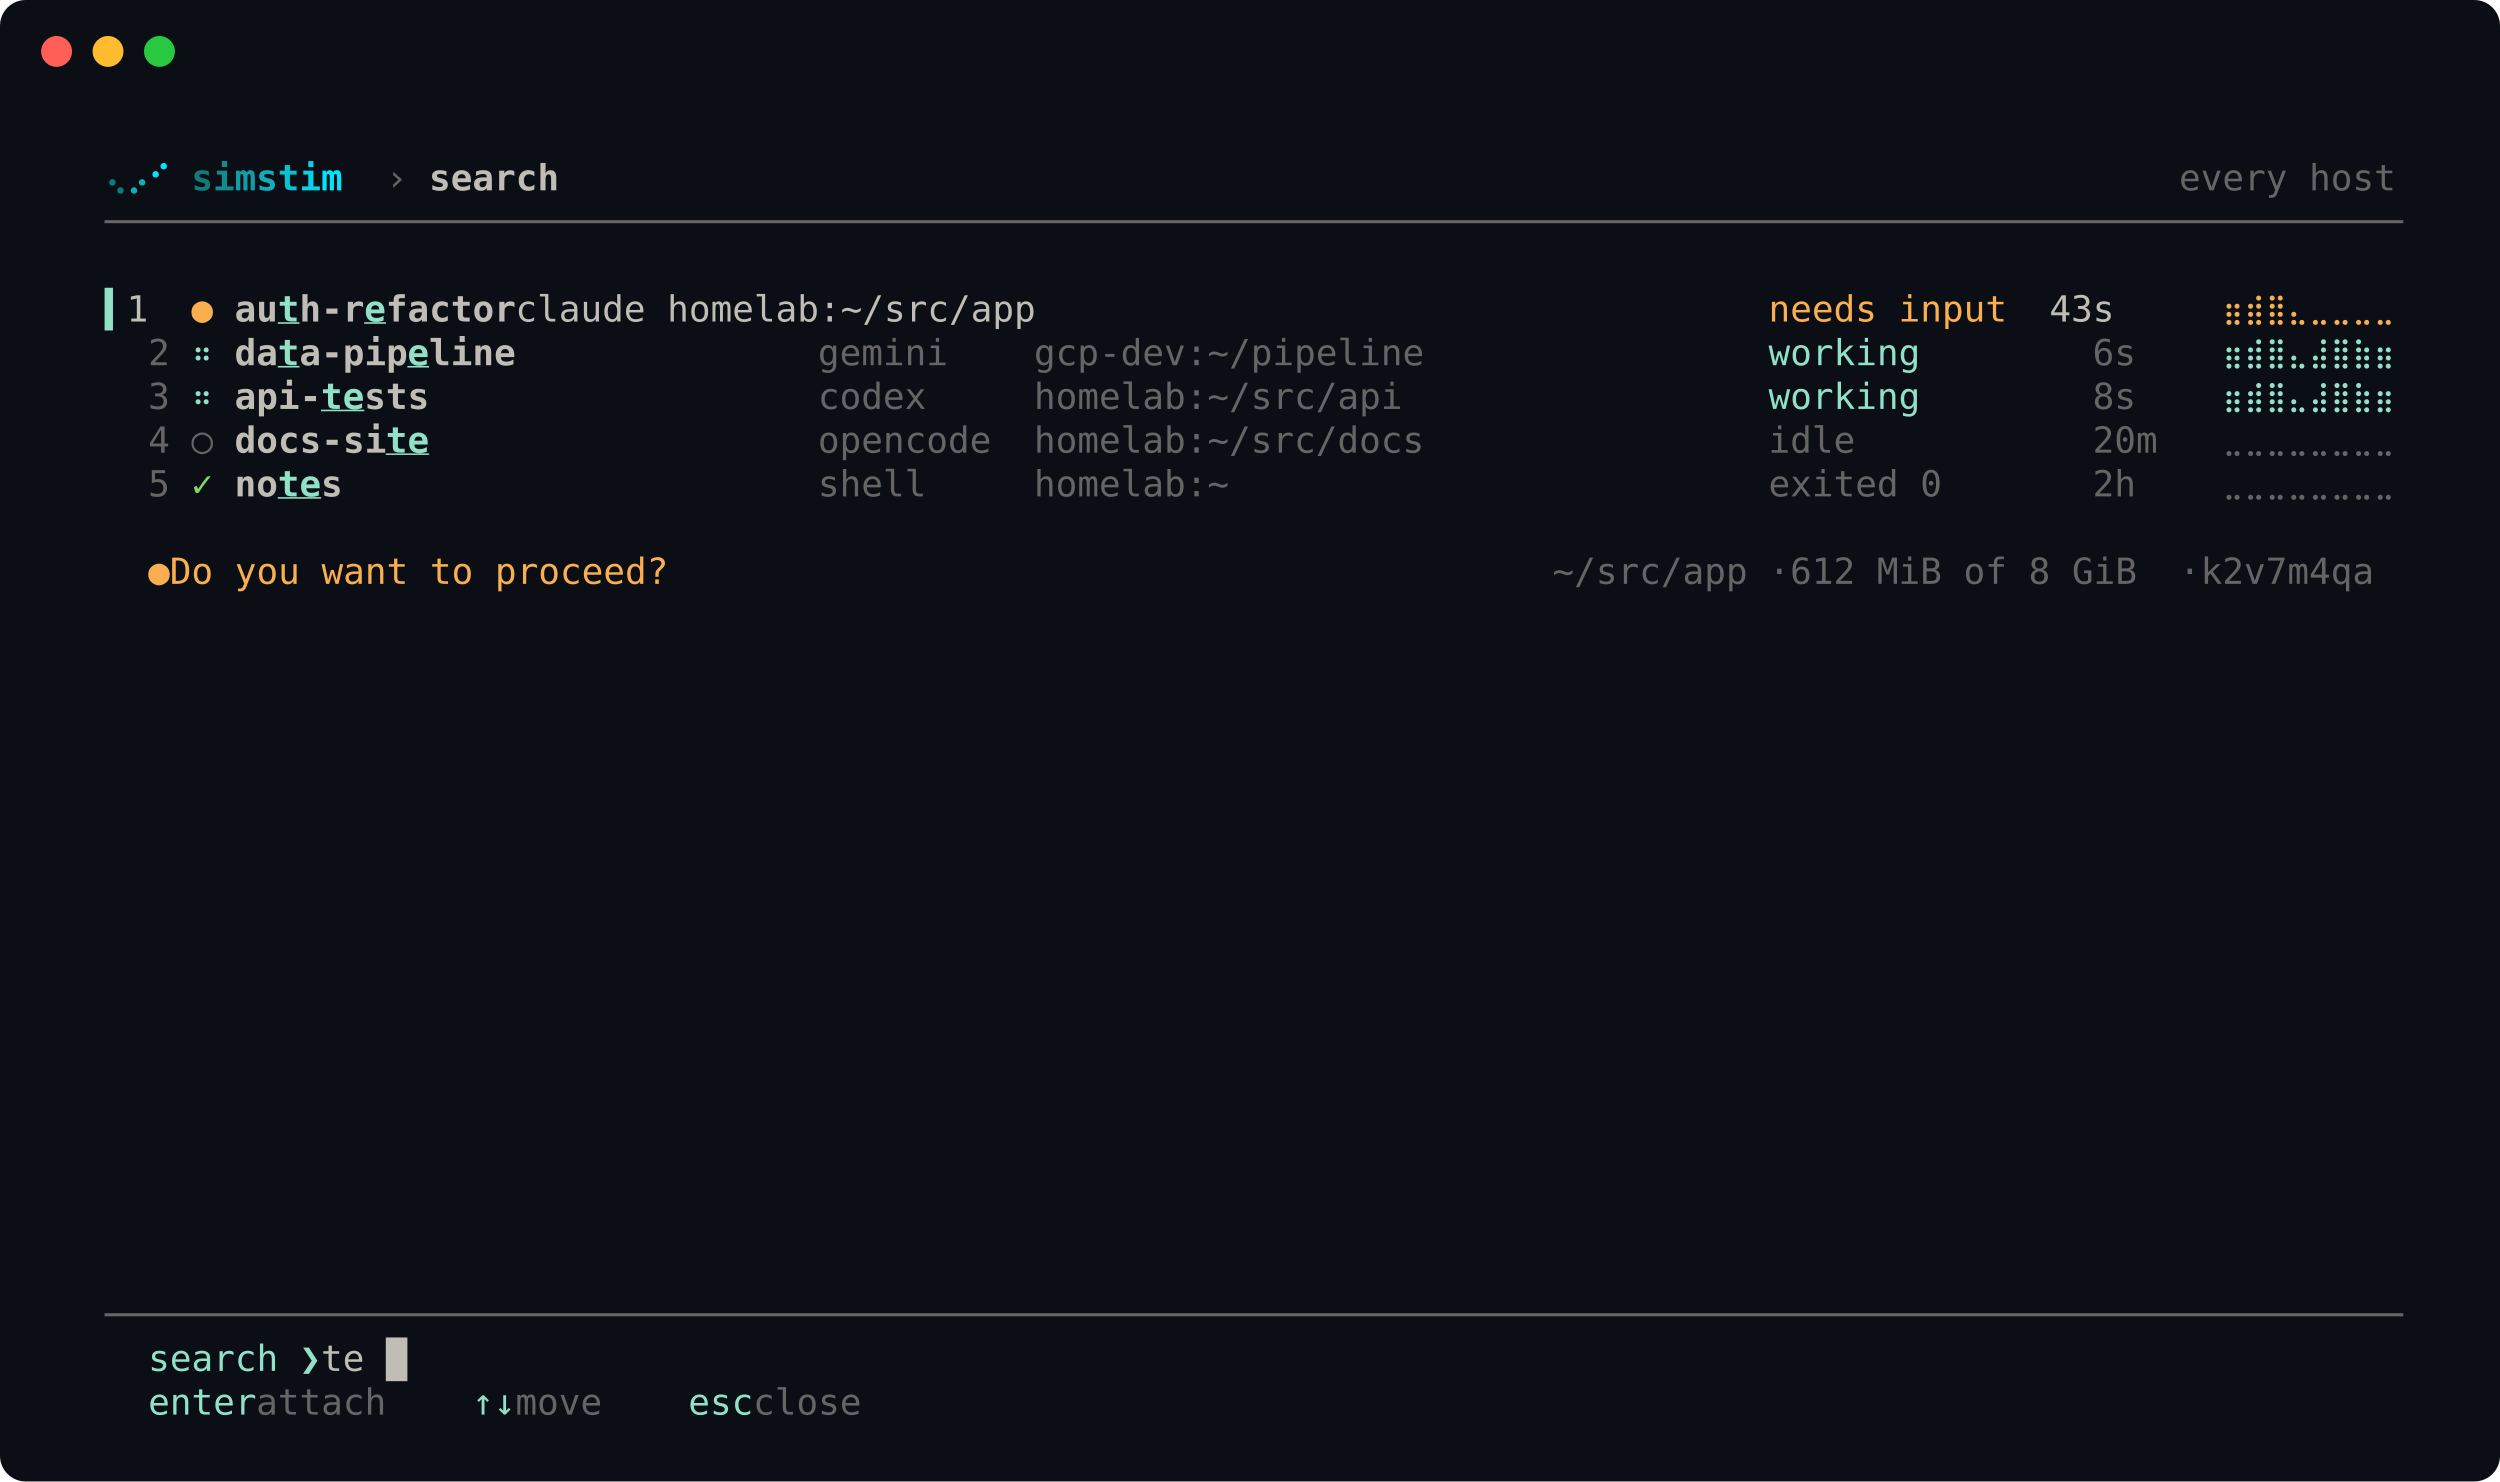
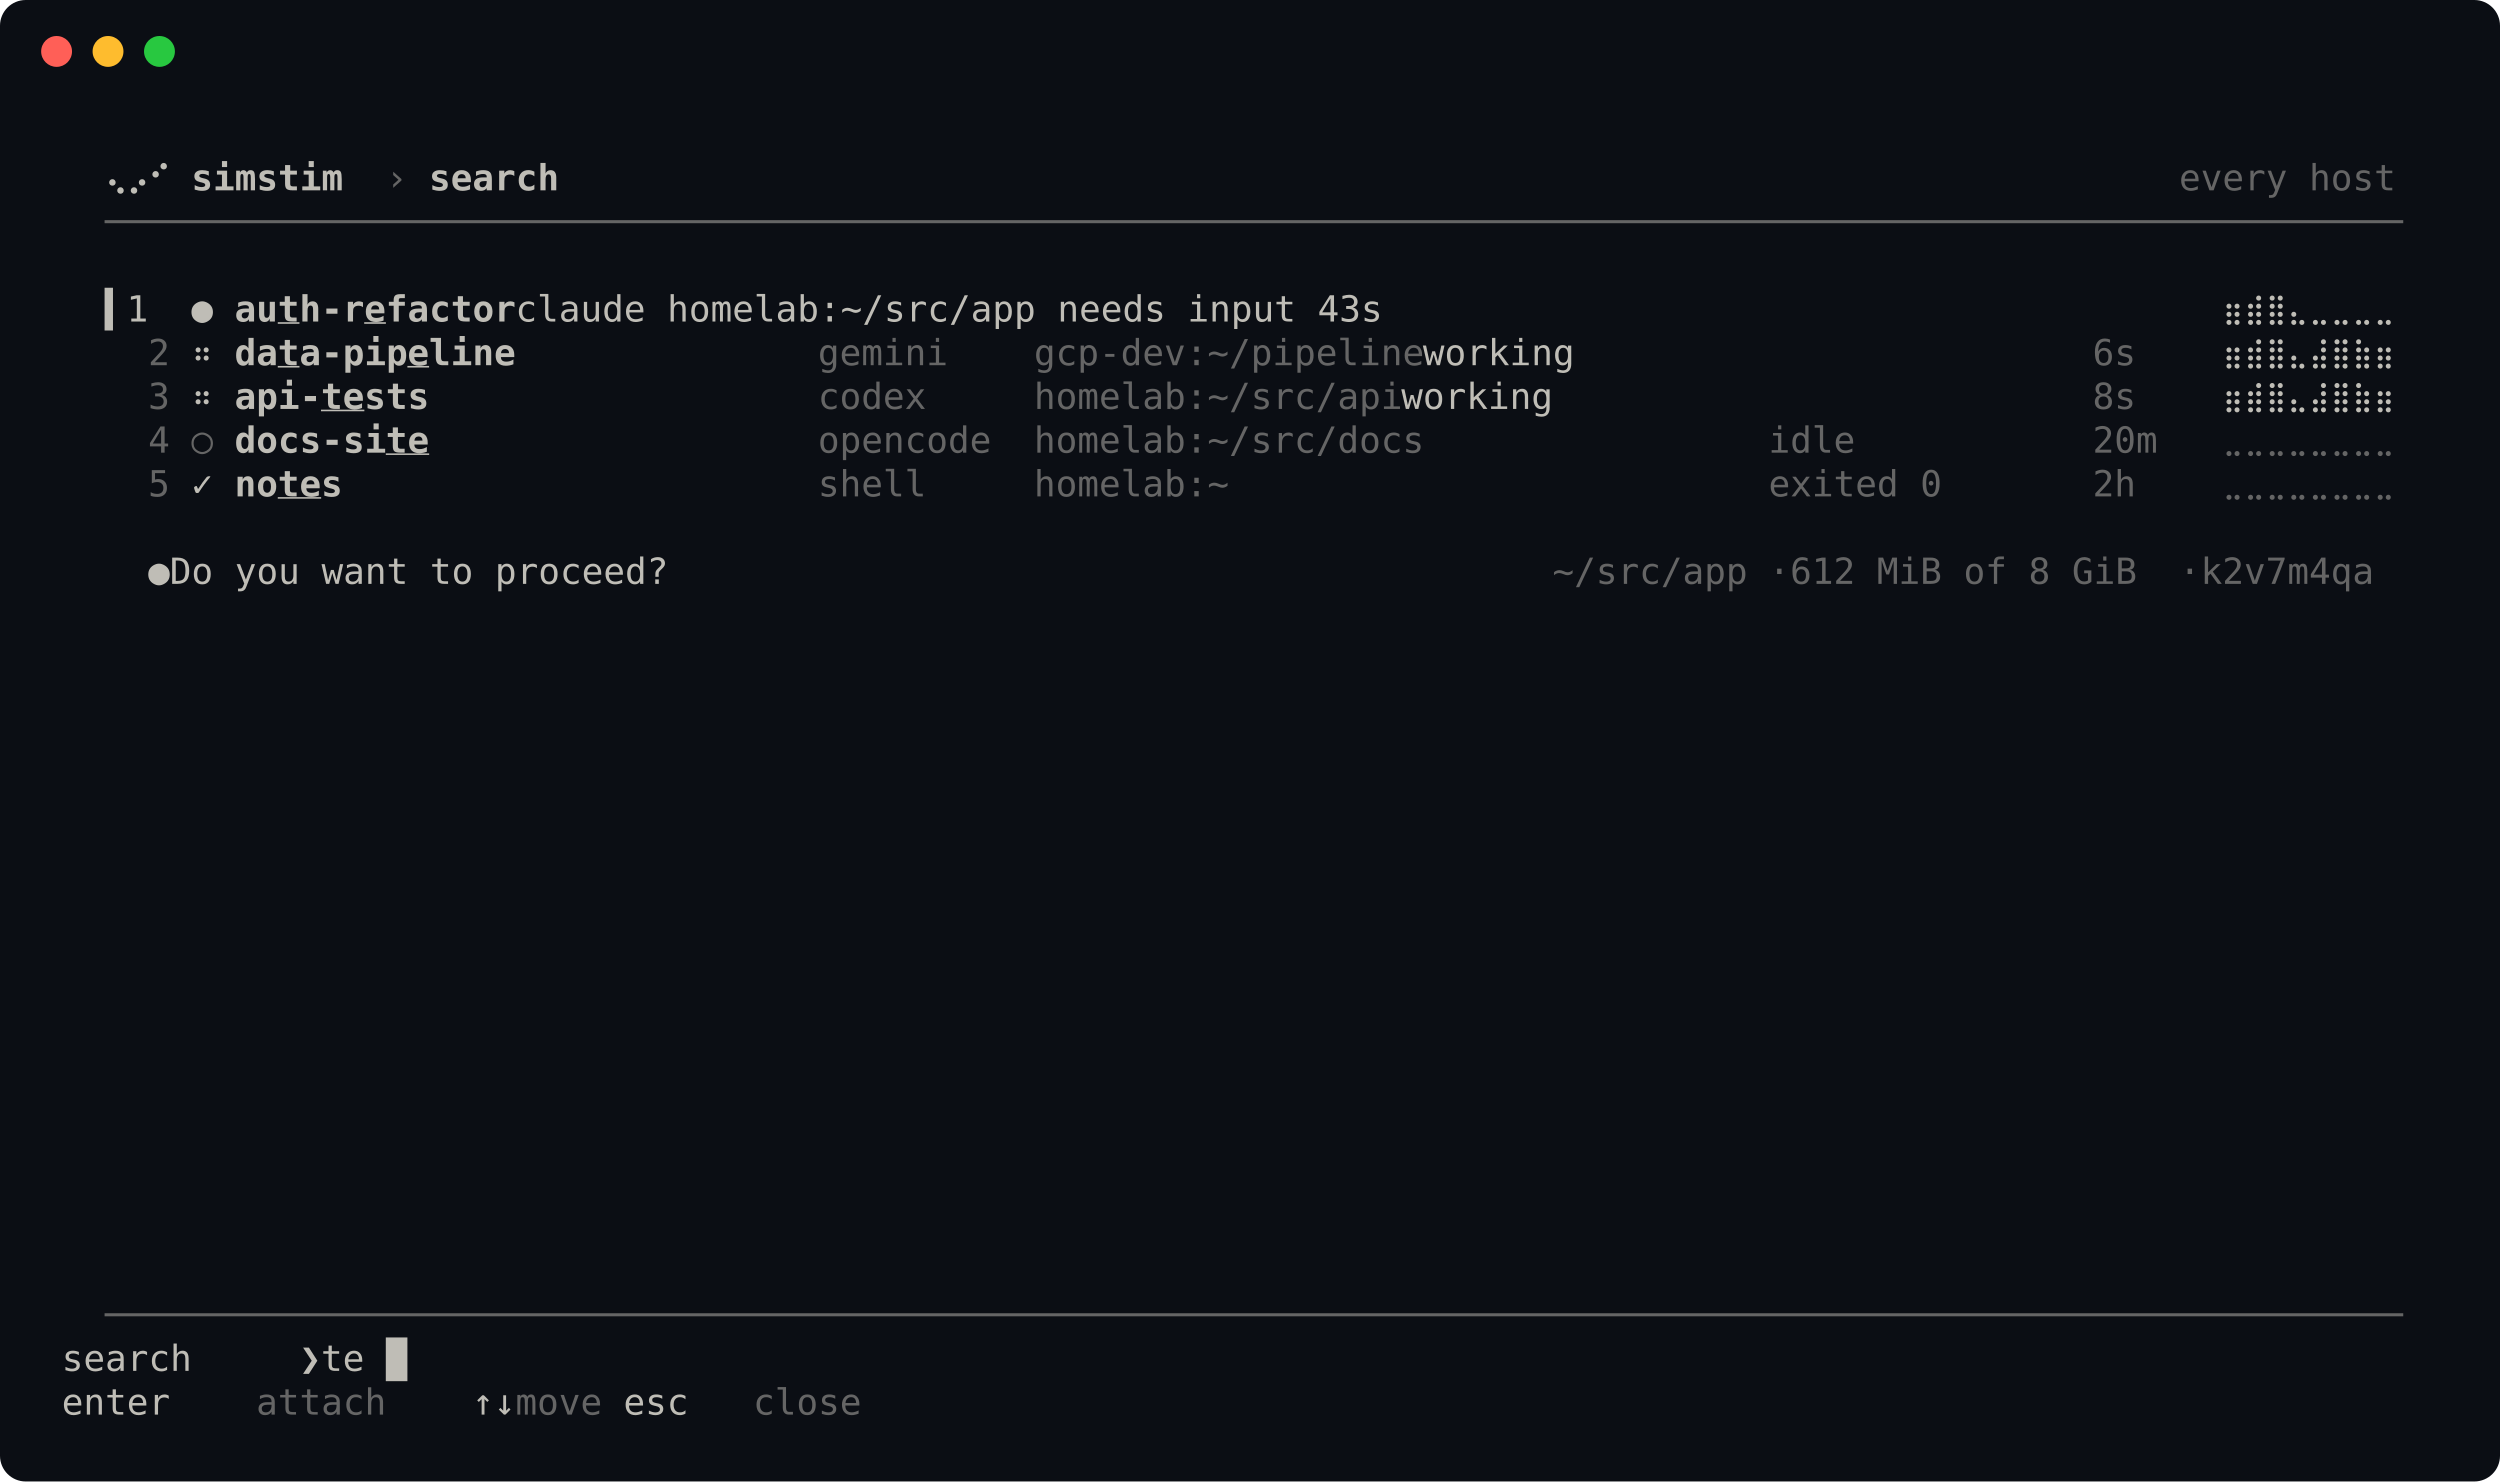
<svg xmlns="http://www.w3.org/2000/svg" width="972" height="576" viewBox="0 0 972 576">
  <style>text{font-family:"JetBrains Mono","SF Mono",Menlo,Consolas,"DejaVu Sans Mono",monospace;font-size:14px;white-space:pre}</style>
  <rect width="972" height="576" rx="10" fill="#0B0E14" />
  <circle cx="22" cy="20" r="6" fill="#FF5F57" />
  <circle cx="42" cy="20" r="6" fill="#FEBC2E" />
  <circle cx="62" cy="20" r="6" fill="#28C840" />
-   <text x="40.8" y="74.0" textLength="8.4" fill="#0E7C7B" font-weight="bold">⢄</text>
-   <text x="49.2" y="74.0" textLength="8.4" fill="#0EAFBB" font-weight="bold">⡠</text>
-   <text x="57.6" y="74.0" textLength="8.4" fill="#00E5FF" font-weight="bold">⠊</text>
-   <text x="74.4" y="74.0" textLength="8.4" fill="#0E7C7B" font-weight="bold">s</text>
-   <text x="82.8" y="74.0" textLength="8.4" fill="#0E8D90" font-weight="bold">i</text>
-   <text x="91.2" y="74.0" textLength="8.4" fill="#0F9EA5" font-weight="bold">m</text>
-   <text x="99.6" y="74.0" textLength="8.4" fill="#0EAFBB" font-weight="bold">s</text>
-   <text x="108.0" y="74.0" textLength="8.4" fill="#0BC1D1" font-weight="bold">t</text>
-   <text x="116.4" y="74.0" textLength="8.4" fill="#06D3E8" font-weight="bold">i</text>
-   <text x="124.8" y="74.0" textLength="8.4" fill="#00E5FF" font-weight="bold">m</text>
+   <text x="40.8" y="74.0" textLength="8.4" fill="#BFBDB6" font-weight="bold">⢄</text>
+   <text x="49.2" y="74.0" textLength="8.4" fill="#BFBDB6" font-weight="bold">⡠</text>
+   <text x="57.6" y="74.0" textLength="8.4" fill="#BFBDB6" font-weight="bold">⠊</text>
+   <text x="74.4" y="74.0" textLength="58.8" fill="#BFBDB6" font-weight="bold">simstim</text>
  <text x="150.0" y="74.0" textLength="8.4" fill="#656565">›</text>
  <text x="166.8" y="74.0" textLength="50.4" fill="#BFBDB6" font-weight="bold">search</text>
  <text x="847.2" y="74.0" textLength="84.0" fill="#656565">every host</text>
  <text x="40.8" y="91.0" textLength="890.4" fill="#656565">──────────────────────────────────────────────────────────────────────────────────────────────────────────</text>
-   <text x="40.8" y="125.0" textLength="8.4" fill="#90E1C6">▍</text>
+   <text x="40.8" y="125.0" textLength="8.4" fill="#BFBDB6">▍</text>
  <text x="49.2" y="125.0" textLength="25.2" fill="#BFBDB6"> 1 </text>
-   <text x="74.4" y="125.0" textLength="8.4" fill="#F9AF4F">●</text>
+   <text x="74.4" y="125.0" textLength="8.4" fill="#BFBDB6">●</text>
  <text x="91.2" y="125.0" textLength="16.8" fill="#BFBDB6" font-weight="bold">au</text>
-   <text x="108.0" y="125.0" textLength="8.4" fill="#90E1C6" font-weight="bold" text-decoration="underline">t</text>
+   <text x="108.0" y="125.0" textLength="8.4" fill="#BFBDB6" font-weight="bold" text-decoration="underline">t</text>
  <text x="116.4" y="125.0" textLength="25.2" fill="#BFBDB6" font-weight="bold">h-r</text>
-   <text x="141.6" y="125.0" textLength="8.4" fill="#90E1C6" font-weight="bold" text-decoration="underline">e</text>
+   <text x="141.6" y="125.0" textLength="8.4" fill="#BFBDB6" font-weight="bold" text-decoration="underline">e</text>
  <text x="150.0" y="125.0" textLength="50.4" fill="#BFBDB6" font-weight="bold">factor</text>
-   <text x="200.4" y="125.0" textLength="487.2" fill="#BFBDB6">              claude    homelab:~/src/app                 </text>
-   <text x="687.6" y="125.0" textLength="109.2" fill="#F9AF4F">needs input  </text>
-   <text x="796.8" y="125.0" textLength="67.2" fill="#BFBDB6">   43s  </text>
-   <text x="864.0" y="125.0" textLength="8.4" fill="#F9AF4F">⣶</text>
-   <text x="872.4" y="125.0" textLength="8.4" fill="#F9AF4F">⣾</text>
-   <text x="880.8" y="125.0" textLength="8.4" fill="#F9AF4F">⣿</text>
-   <text x="889.2" y="125.0" textLength="8.4" fill="#F9AF4F">⣄</text>
-   <text x="897.6" y="125.0" textLength="8.4" fill="#F9AF4F">⣀</text>
-   <text x="906.0" y="125.0" textLength="8.4" fill="#F9AF4F">⣀</text>
-   <text x="914.4" y="125.0" textLength="8.4" fill="#F9AF4F">⣀</text>
-   <text x="922.8" y="125.0" textLength="8.4" fill="#F9AF4F">⣀</text>
+   <text x="200.4" y="125.0" textLength="663.6" fill="#BFBDB6">              claude    homelab:~/src/app                 needs input     43s  </text>
+   <text x="864.0" y="125.0" textLength="8.4" fill="#BFBDB6">⣶</text>
+   <text x="872.4" y="125.0" textLength="8.4" fill="#BFBDB6">⣾</text>
+   <text x="880.8" y="125.0" textLength="8.4" fill="#BFBDB6">⣿</text>
+   <text x="889.2" y="125.0" textLength="8.4" fill="#BFBDB6">⣄</text>
+   <text x="897.6" y="125.0" textLength="8.4" fill="#BFBDB6">⣀</text>
+   <text x="906.0" y="125.0" textLength="8.4" fill="#BFBDB6">⣀</text>
+   <text x="914.4" y="125.0" textLength="8.4" fill="#BFBDB6">⣀</text>
+   <text x="922.8" y="125.0" textLength="8.4" fill="#BFBDB6">⣀</text>
  <text x="57.6" y="142.0" textLength="8.4" fill="#656565">2</text>
-   <text x="74.4" y="142.0" textLength="8.4" fill="#90E1C6">⠶</text>
+   <text x="74.4" y="142.0" textLength="8.4" fill="#BFBDB6">⠶</text>
  <text x="91.2" y="142.0" textLength="16.8" fill="#BFBDB6" font-weight="bold">da</text>
-   <text x="108.0" y="142.0" textLength="8.4" fill="#90E1C6" font-weight="bold" text-decoration="underline">t</text>
+   <text x="108.0" y="142.0" textLength="8.4" fill="#BFBDB6" font-weight="bold" text-decoration="underline">t</text>
  <text x="116.4" y="142.0" textLength="42.0" fill="#BFBDB6" font-weight="bold">a-pip</text>
-   <text x="158.4" y="142.0" textLength="8.4" fill="#90E1C6" font-weight="bold" text-decoration="underline">e</text>
+   <text x="158.4" y="142.0" textLength="8.4" fill="#BFBDB6" font-weight="bold" text-decoration="underline">e</text>
  <text x="166.8" y="142.0" textLength="33.6" fill="#BFBDB6" font-weight="bold">line</text>
  <text x="318.0" y="142.0" textLength="67.2" fill="#656565">gemini  </text>
  <text x="402.0" y="142.0" textLength="151.2" fill="#656565">gcp-dev:~/pipeline</text>
-   <text x="687.6" y="142.0" textLength="109.2" fill="#90E1C6">working      </text>
+   <text x="553.2" y="142.0" textLength="260.4" fill="#BFBDB6">                working        </text>
  <text x="813.6" y="142.0" textLength="33.6" fill="#656565">  6s</text>
-   <text x="864.0" y="142.0" textLength="8.4" fill="#90E1C6">⣶</text>
-   <text x="872.4" y="142.0" textLength="8.4" fill="#90E1C6">⣾</text>
-   <text x="880.8" y="142.0" textLength="8.4" fill="#90E1C6">⣿</text>
-   <text x="889.2" y="142.0" textLength="8.4" fill="#90E1C6">⣄</text>
-   <text x="897.6" y="142.0" textLength="8.4" fill="#90E1C6">⣼</text>
-   <text x="906.0" y="142.0" textLength="8.4" fill="#90E1C6">⣿</text>
-   <text x="914.4" y="142.0" textLength="8.4" fill="#90E1C6">⣷</text>
-   <text x="922.8" y="142.0" textLength="8.4" fill="#90E1C6">⣶</text>
+   <text x="864.0" y="142.0" textLength="8.4" fill="#BFBDB6">⣶</text>
+   <text x="872.4" y="142.0" textLength="8.4" fill="#BFBDB6">⣾</text>
+   <text x="880.8" y="142.0" textLength="8.4" fill="#BFBDB6">⣿</text>
+   <text x="889.2" y="142.0" textLength="8.4" fill="#BFBDB6">⣄</text>
+   <text x="897.6" y="142.0" textLength="8.4" fill="#BFBDB6">⣼</text>
+   <text x="906.0" y="142.0" textLength="8.4" fill="#BFBDB6">⣿</text>
+   <text x="914.4" y="142.0" textLength="8.4" fill="#BFBDB6">⣷</text>
+   <text x="922.8" y="142.0" textLength="8.4" fill="#BFBDB6">⣶</text>
  <text x="57.6" y="159.0" textLength="8.4" fill="#656565">3</text>
-   <text x="74.4" y="159.0" textLength="8.4" fill="#90E1C6">⠶</text>
+   <text x="74.4" y="159.0" textLength="8.4" fill="#BFBDB6">⠶</text>
  <text x="91.2" y="159.0" textLength="33.6" fill="#BFBDB6" font-weight="bold">api-</text>
-   <text x="124.8" y="159.0" textLength="16.8" fill="#90E1C6" font-weight="bold" text-decoration="underline">te</text>
+   <text x="124.8" y="159.0" textLength="16.8" fill="#BFBDB6" font-weight="bold" text-decoration="underline">te</text>
  <text x="141.6" y="159.0" textLength="25.2" fill="#BFBDB6" font-weight="bold">sts</text>
  <text x="318.0" y="159.0" textLength="67.2" fill="#656565">codex   </text>
  <text x="402.0" y="159.0" textLength="142.8" fill="#656565">homelab:~/src/api</text>
-   <text x="687.6" y="159.0" textLength="109.2" fill="#90E1C6">working      </text>
+   <text x="544.8" y="159.0" textLength="268.8" fill="#BFBDB6">                 working        </text>
  <text x="813.6" y="159.0" textLength="33.6" fill="#656565">  8s</text>
-   <text x="864.0" y="159.0" textLength="8.4" fill="#90E1C6">⣶</text>
-   <text x="872.4" y="159.0" textLength="8.4" fill="#90E1C6">⣾</text>
-   <text x="880.8" y="159.0" textLength="8.4" fill="#90E1C6">⣿</text>
-   <text x="889.2" y="159.0" textLength="8.4" fill="#90E1C6">⣄</text>
-   <text x="897.6" y="159.0" textLength="8.4" fill="#90E1C6">⣼</text>
-   <text x="906.0" y="159.0" textLength="8.4" fill="#90E1C6">⣿</text>
-   <text x="914.4" y="159.0" textLength="8.4" fill="#90E1C6">⣷</text>
-   <text x="922.8" y="159.0" textLength="8.4" fill="#90E1C6">⣶</text>
+   <text x="864.0" y="159.0" textLength="8.4" fill="#BFBDB6">⣶</text>
+   <text x="872.4" y="159.0" textLength="8.4" fill="#BFBDB6">⣾</text>
+   <text x="880.8" y="159.0" textLength="8.4" fill="#BFBDB6">⣿</text>
+   <text x="889.2" y="159.0" textLength="8.4" fill="#BFBDB6">⣄</text>
+   <text x="897.6" y="159.0" textLength="8.4" fill="#BFBDB6">⣼</text>
+   <text x="906.0" y="159.0" textLength="8.4" fill="#BFBDB6">⣿</text>
+   <text x="914.4" y="159.0" textLength="8.4" fill="#BFBDB6">⣷</text>
+   <text x="922.8" y="159.0" textLength="8.4" fill="#BFBDB6">⣶</text>
  <text x="57.6" y="176.0" textLength="8.4" fill="#656565">4</text>
  <text x="74.4" y="176.0" textLength="8.4" fill="#656565">○</text>
  <text x="91.2" y="176.0" textLength="58.8" fill="#BFBDB6" font-weight="bold">docs-si</text>
-   <text x="150.0" y="176.0" textLength="16.8" fill="#90E1C6" font-weight="bold" text-decoration="underline">te</text>
+   <text x="150.0" y="176.0" textLength="16.8" fill="#BFBDB6" font-weight="bold" text-decoration="underline">te</text>
  <text x="318.0" y="176.0" textLength="67.2" fill="#656565">opencode</text>
  <text x="402.0" y="176.0" textLength="151.2" fill="#656565">homelab:~/src/docs</text>
  <text x="687.6" y="176.0" textLength="109.2" fill="#656565">idle         </text>
  <text x="813.6" y="176.0" textLength="33.6" fill="#656565"> 20m</text>
  <text x="864.0" y="176.0" textLength="8.4" fill="#656565">⣀</text>
  <text x="872.4" y="176.0" textLength="8.4" fill="#656565">⣀</text>
  <text x="880.8" y="176.0" textLength="8.4" fill="#656565">⣀</text>
  <text x="889.2" y="176.0" textLength="8.4" fill="#656565">⣀</text>
  <text x="897.6" y="176.0" textLength="8.4" fill="#656565">⣀</text>
  <text x="906.0" y="176.0" textLength="8.4" fill="#656565">⣀</text>
  <text x="914.4" y="176.0" textLength="8.4" fill="#656565">⣀</text>
  <text x="922.8" y="176.0" textLength="8.4" fill="#656565">⣀</text>
  <text x="57.6" y="193.0" textLength="8.4" fill="#656565">5</text>
-   <text x="74.4" y="193.0" textLength="8.4" fill="#7FD962">✓</text>
+   <text x="74.4" y="193.0" textLength="8.4" fill="#BFBDB6">✓</text>
  <text x="91.2" y="193.0" textLength="16.8" fill="#BFBDB6" font-weight="bold">no</text>
-   <text x="108.0" y="193.0" textLength="16.8" fill="#90E1C6" font-weight="bold" text-decoration="underline">te</text>
+   <text x="108.0" y="193.0" textLength="16.8" fill="#BFBDB6" font-weight="bold" text-decoration="underline">te</text>
  <text x="124.8" y="193.0" textLength="8.4" fill="#BFBDB6" font-weight="bold">s</text>
  <text x="318.0" y="193.0" textLength="67.2" fill="#656565">shell   </text>
  <text x="402.0" y="193.0" textLength="75.6" fill="#656565">homelab:~</text>
  <text x="687.6" y="193.0" textLength="109.2" fill="#656565">exited 0     </text>
  <text x="813.6" y="193.0" textLength="33.6" fill="#656565">  2h</text>
  <text x="864.0" y="193.0" textLength="8.4" fill="#656565">⣀</text>
  <text x="872.4" y="193.0" textLength="8.4" fill="#656565">⣀</text>
  <text x="880.8" y="193.0" textLength="8.4" fill="#656565">⣀</text>
  <text x="889.2" y="193.0" textLength="8.4" fill="#656565">⣀</text>
  <text x="897.6" y="193.0" textLength="8.4" fill="#656565">⣀</text>
  <text x="906.0" y="193.0" textLength="8.4" fill="#656565">⣀</text>
  <text x="914.4" y="193.0" textLength="8.4" fill="#656565">⣀</text>
  <text x="922.8" y="193.0" textLength="8.4" fill="#656565">⣀</text>
-   <text x="57.6" y="227.0" textLength="8.4" fill="#F9AF4F">●</text>
-   <text x="66.0" y="227.0" textLength="201.6" fill="#F9AF4F"> Do you want to proceed?</text>
+   <text x="57.6" y="227.0" textLength="8.4" fill="#BFBDB6">●</text>
+   <text x="66.0" y="227.0" textLength="537.6" fill="#BFBDB6"> Do you want to proceed?                                        </text>
  <text x="603.6" y="227.0" textLength="84.0" fill="#656565">~/src/app </text>
  <text x="687.6" y="227.0" textLength="8.4" fill="#656565">·</text>
  <text x="696.0" y="227.0" textLength="151.2" fill="#656565"> 612 MiB of 8 GiB </text>
  <text x="847.2" y="227.0" textLength="8.4" fill="#656565">·</text>
  <text x="855.6" y="227.0" textLength="75.6" fill="#656565"> k2v7m4qa</text>
  <text x="40.8" y="516.0" textLength="890.4" fill="#656565">──────────────────────────────────────────────────────────────────────────────────────────────────────────</text>
  <rect x="150.0" y="520.0" width="8.4" height="17.0" fill="#BFBDB6" />
-   <text x="57.6" y="533.0" textLength="50.4" fill="#90E1C6">search</text>
-   <text x="116.4" y="533.0" textLength="8.4" fill="#90E1C6" font-weight="bold">❯</text>
+   <text x="24.0" y="533.0" textLength="92.4" fill="#BFBDB6">    search </text>
+   <text x="116.4" y="533.0" textLength="8.4" fill="#BFBDB6" font-weight="bold">❯</text>
  <text x="124.8" y="533.0" textLength="25.2" fill="#BFBDB6"> te</text>
-   <text x="57.6" y="550.0" textLength="42.0" fill="#90E1C6">enter</text>
+   <text x="24.0" y="550.0" textLength="75.6" fill="#BFBDB6">    enter</text>
  <text x="99.6" y="550.0" textLength="58.8" fill="#656565"> attach</text>
-   <text x="183.6" y="550.0" textLength="8.4" fill="#90E1C6">↑</text>
-   <text x="192.0" y="550.0" textLength="8.4" fill="#90E1C6">↓</text>
+   <text x="183.6" y="550.0" textLength="8.4" fill="#BFBDB6">↑</text>
+   <text x="192.0" y="550.0" textLength="8.4" fill="#BFBDB6">↓</text>
  <text x="200.4" y="550.0" textLength="42.0" fill="#656565"> move</text>
-   <text x="267.6" y="550.0" textLength="25.2" fill="#90E1C6">esc</text>
+   <text x="242.4" y="550.0" textLength="50.4" fill="#BFBDB6">   esc</text>
  <text x="292.8" y="550.0" textLength="50.4" fill="#656565"> close</text>
</svg>
